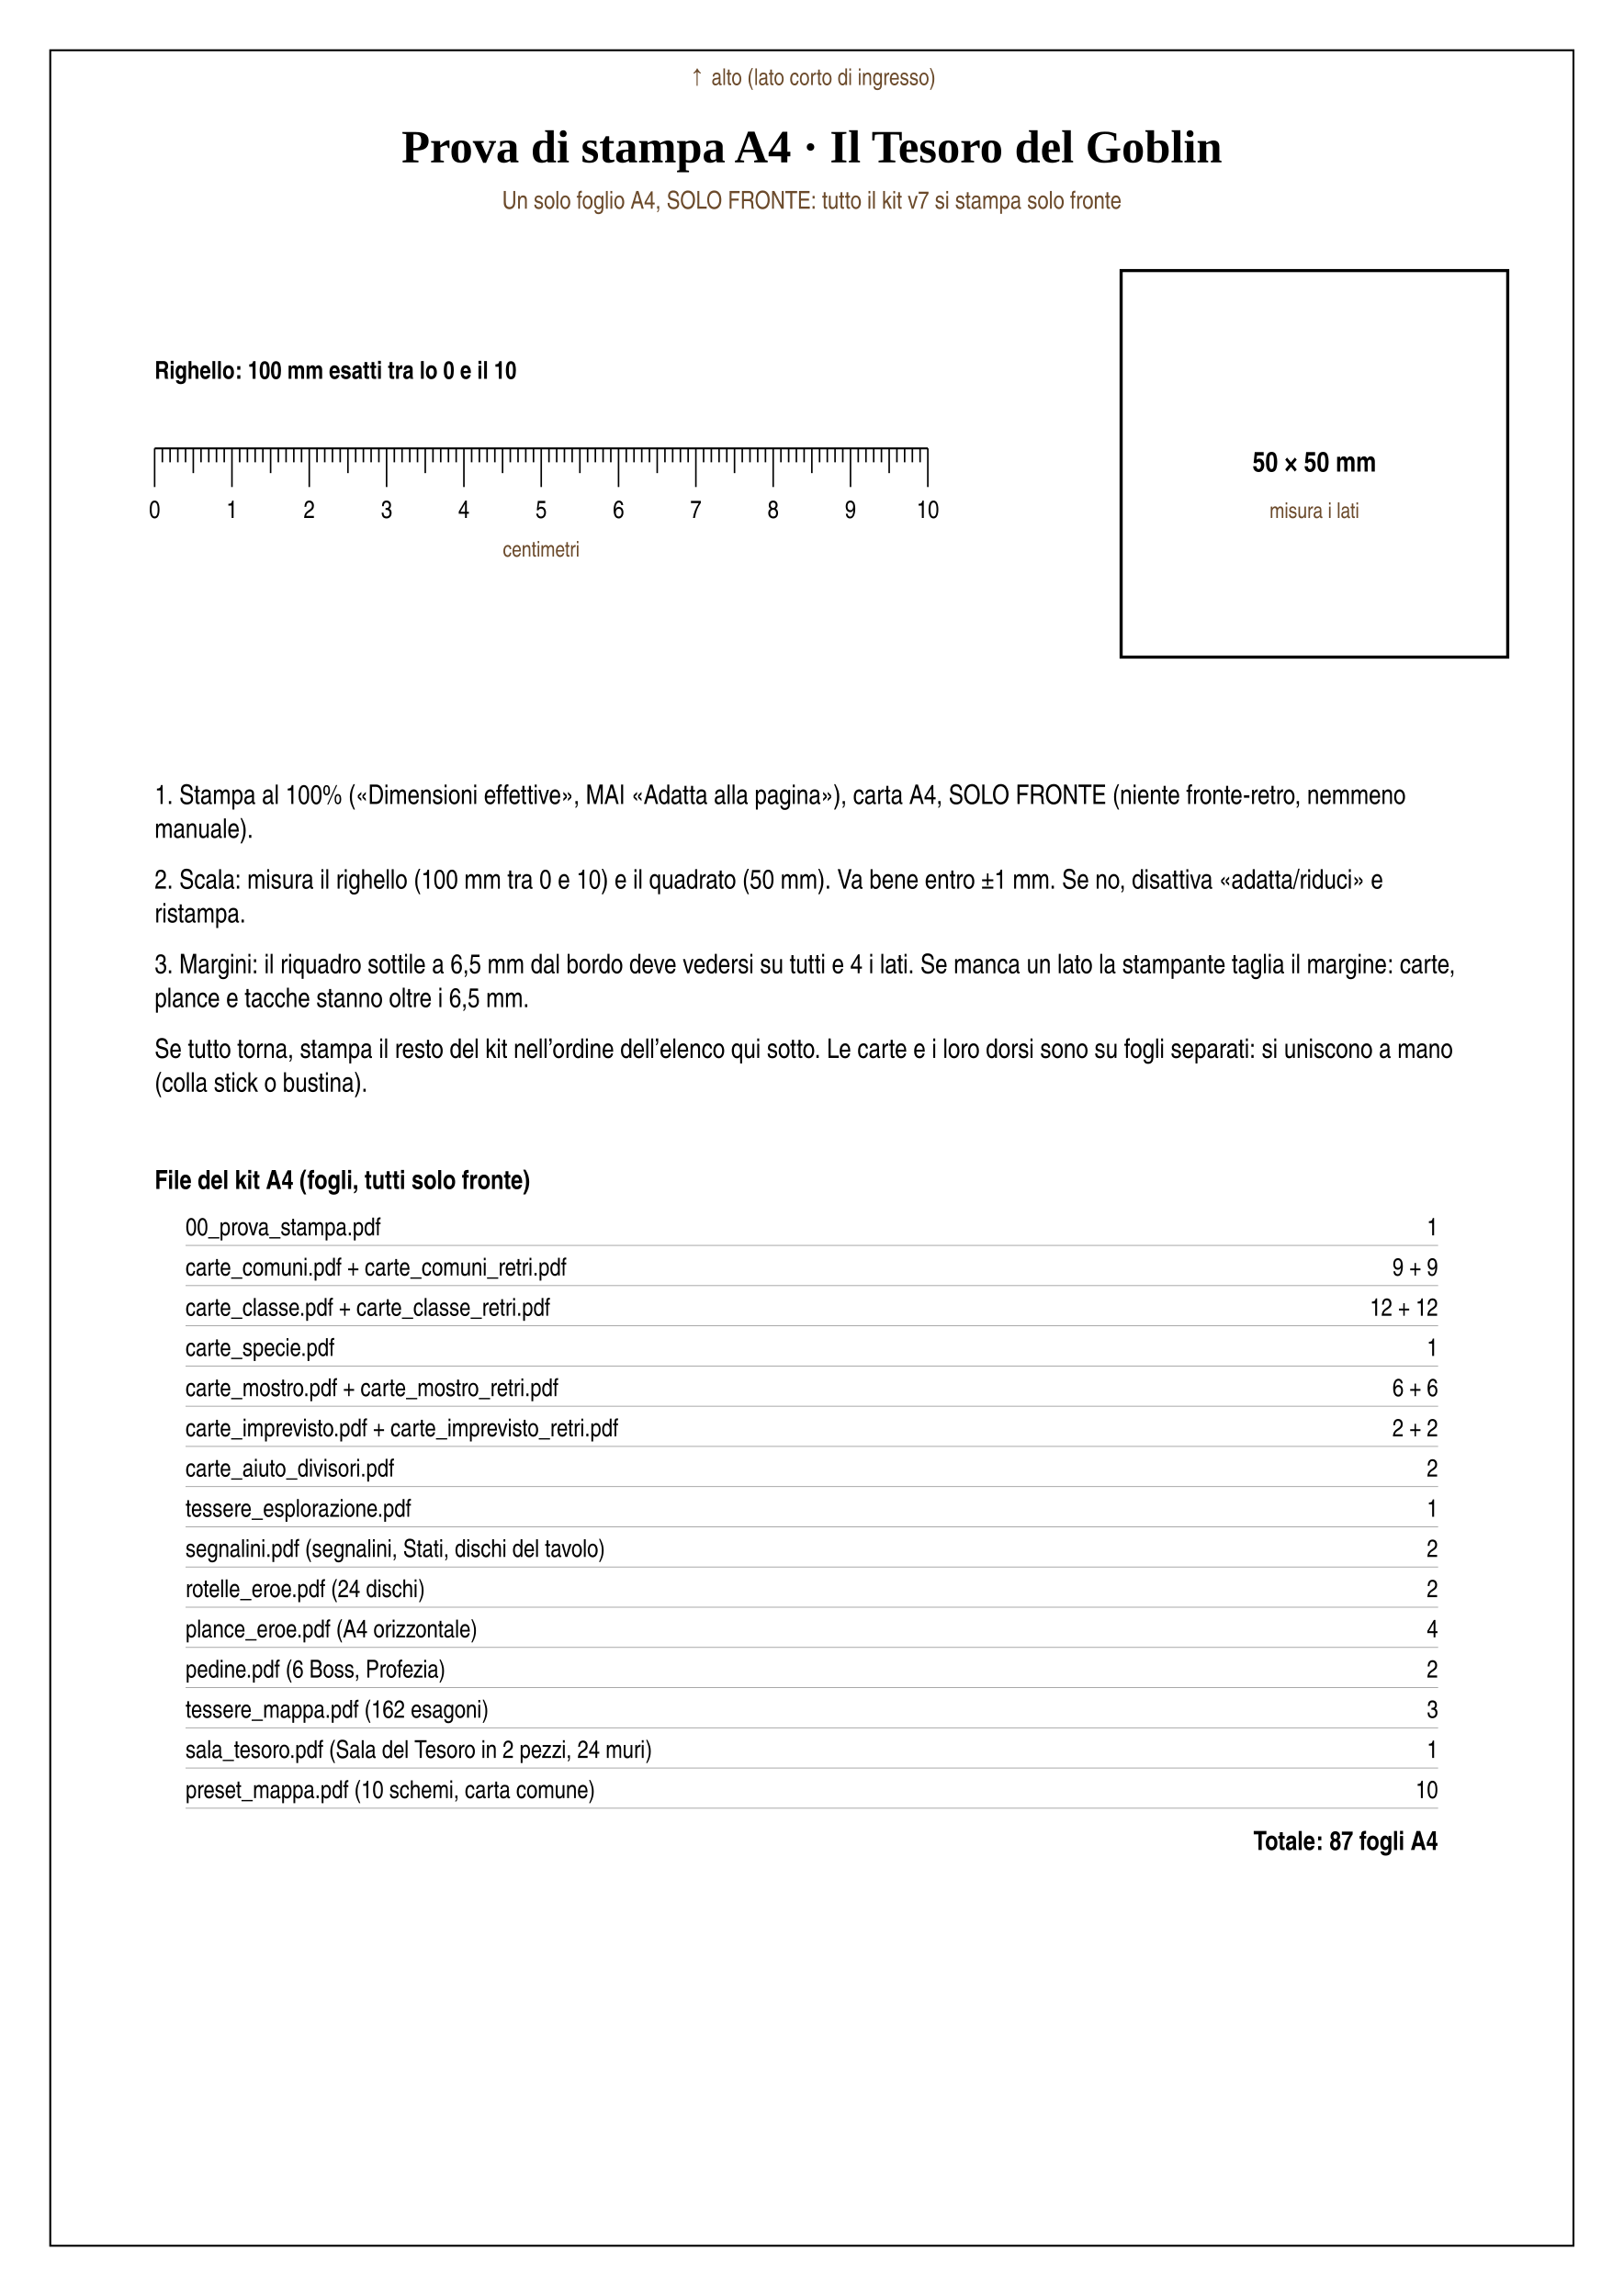
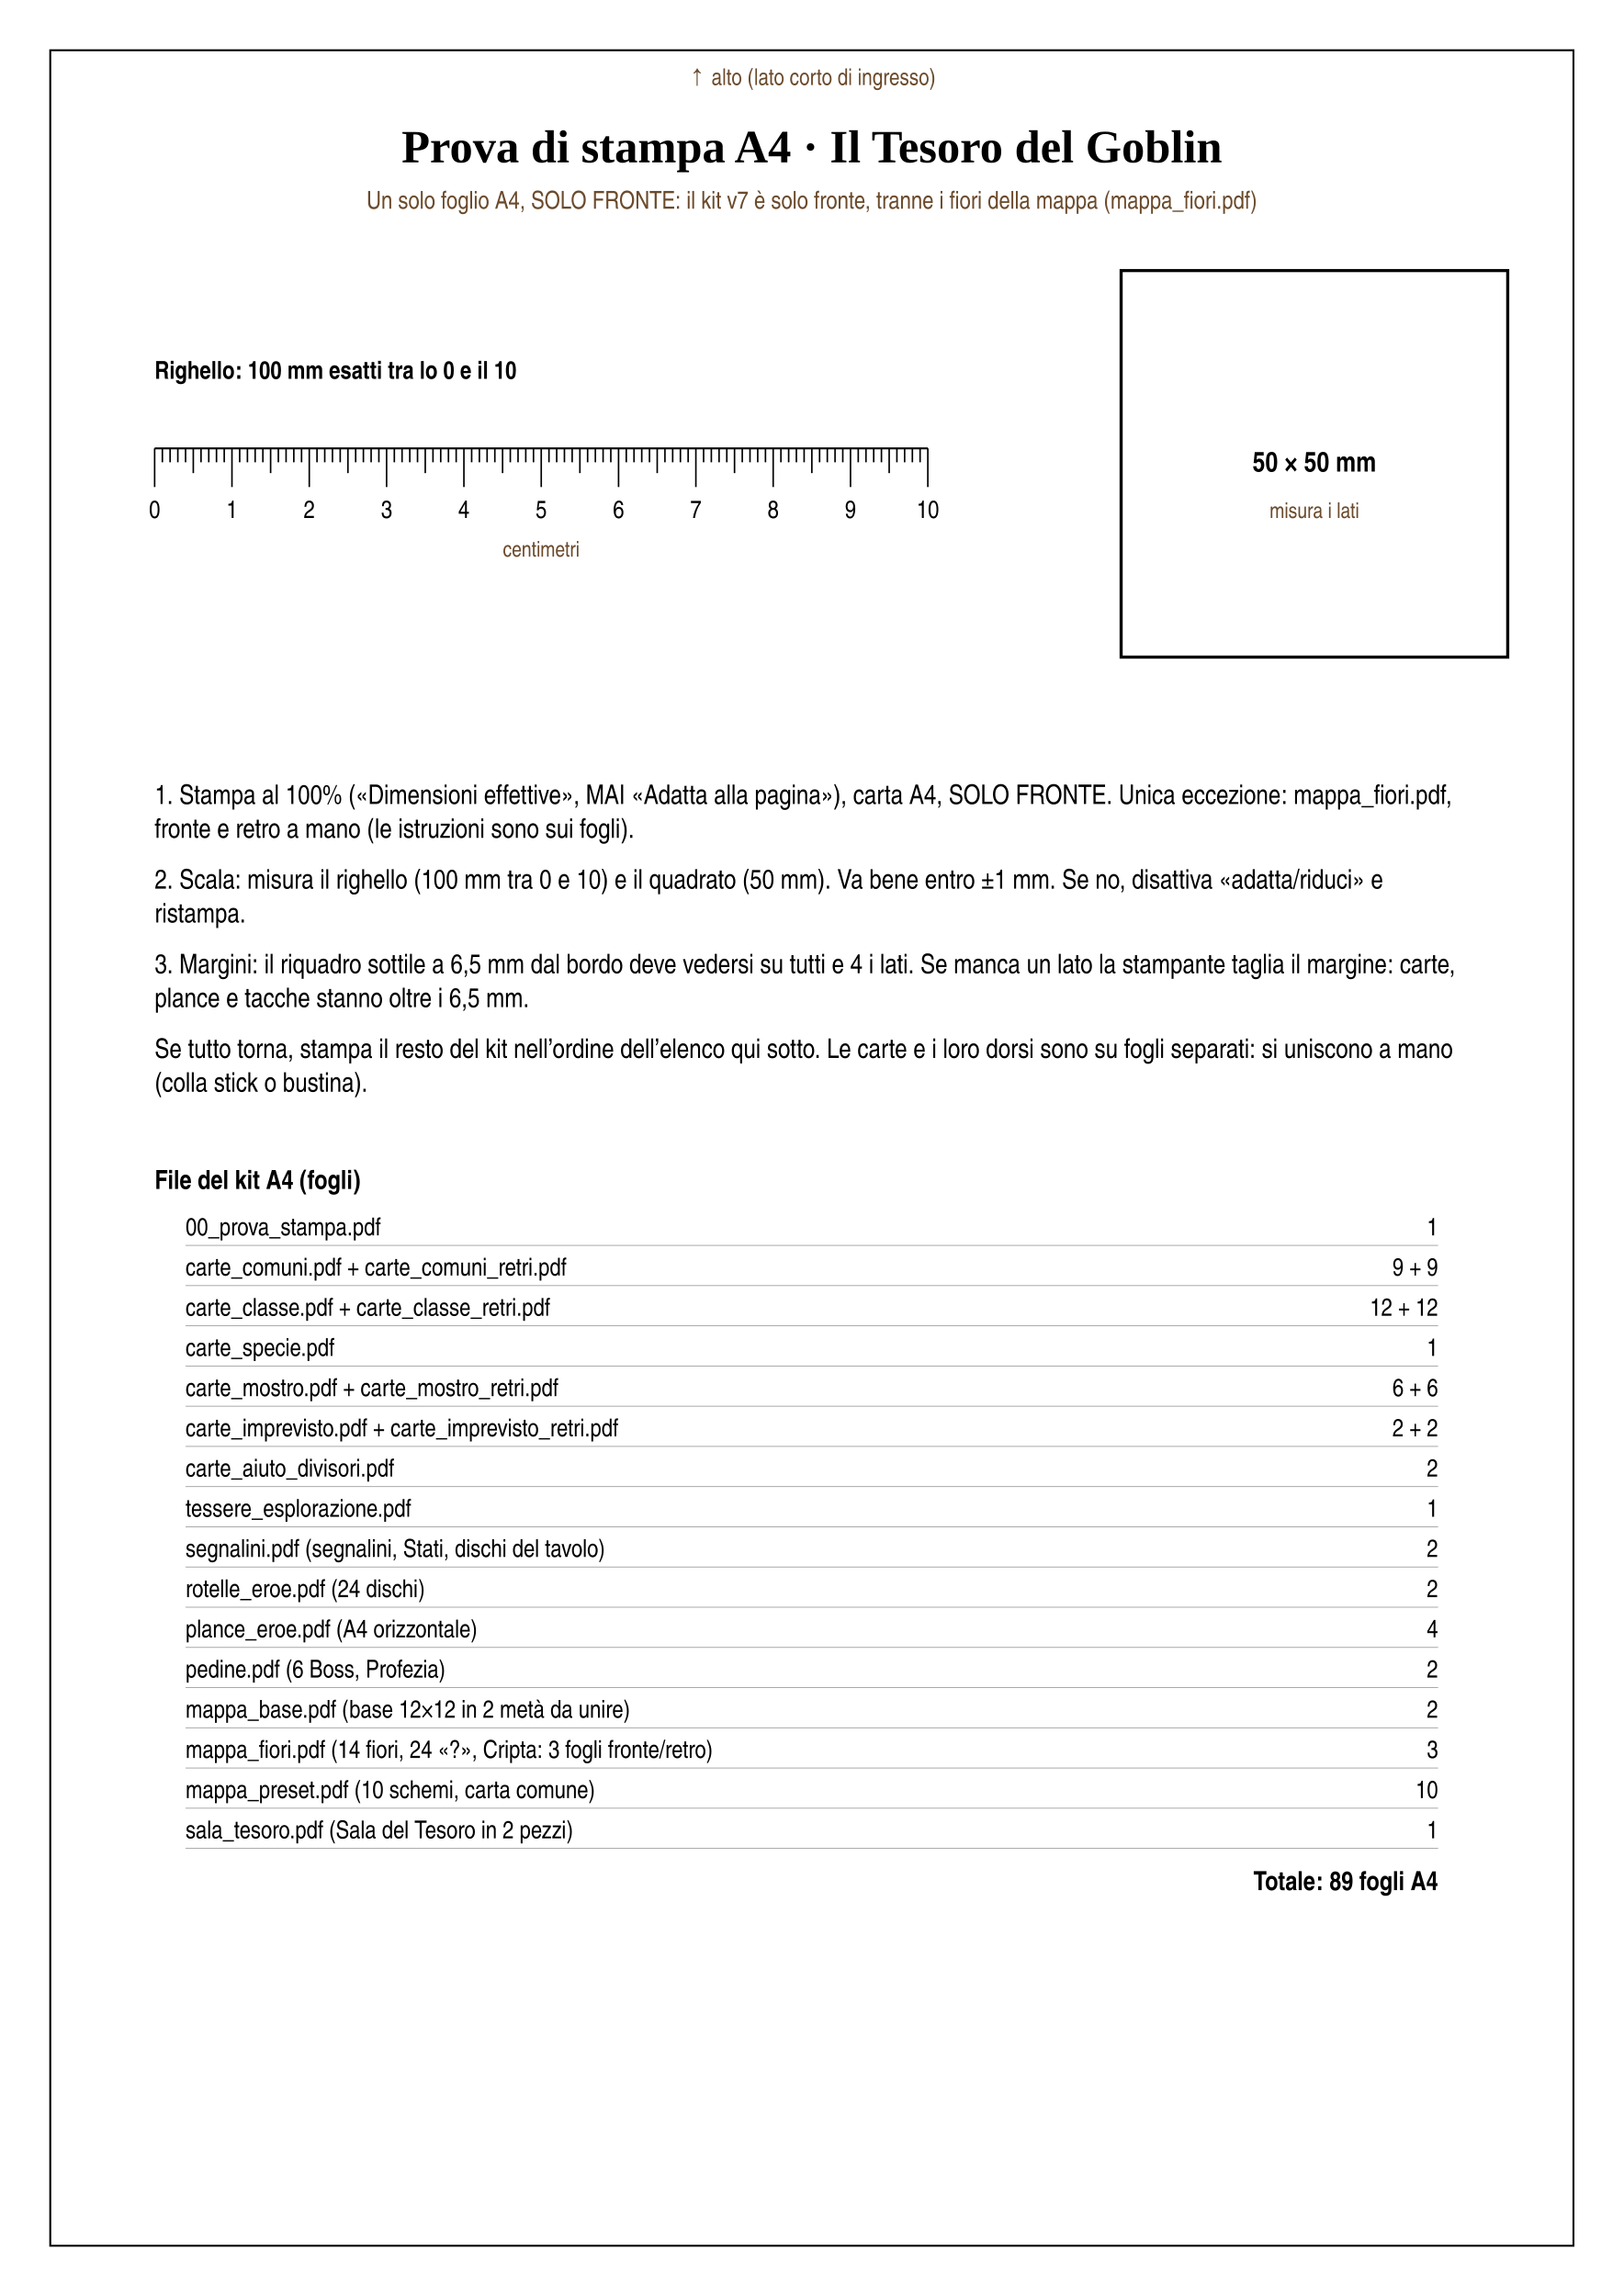
<svg xmlns="http://www.w3.org/2000/svg" width="210mm" height="297mm" viewBox="0 0 210 297" font-family="Liberation Sans Narrow">
  <rect x="6.5" y="6.5" width="197.0" height="284.0" fill="none" stroke="#000000" stroke-width="0.25" />
  <text x="105.00" y="11.00" font-family="Liberation Sans Narrow" font-size="3.00" fill="#6b4a2b" text-anchor="middle">↑ alto (lato corto di ingresso)</text>
  <text x="105.00" y="21.00" font-family="Liberation Serif" font-size="6.00" fill="#000000" text-anchor="middle" font-weight="bold">Prova di stampa A4 · Il Tesoro del Goblin</text>
-   <text x="105.00" y="27.00" font-family="Liberation Sans Narrow" font-size="3.20" fill="#6b4a2b" text-anchor="middle">Un solo foglio A4, SOLO FRONTE: tutto il kit v7 si stampa solo fronte</text>
+   <text x="105.00" y="27.00" font-family="Liberation Sans Narrow" font-size="3.20" fill="#6b4a2b" text-anchor="middle">Un solo foglio A4, SOLO FRONTE: il kit v7 è solo fronte, tranne i fiori della mappa (mappa_fiori.pdf)</text>
  <text x="20.00" y="49.00" font-family="Liberation Sans Narrow" font-size="3.20" fill="#000000" text-anchor="start" font-weight="bold">Righello: 100 mm esatti tra lo 0 e il 10</text>
  <line x1="20.00" y1="58.00" x2="120.00" y2="58.00" stroke="#000000" stroke-width="0.25" />
  <line x1="20.00" y1="58.00" x2="20.00" y2="63.00" stroke="#000000" stroke-width="0.2" />
  <text x="20.00" y="67.00" font-family="Liberation Sans Narrow" font-size="3.20" fill="#000000" text-anchor="middle">0</text>
  <line x1="21.00" y1="58.00" x2="21.00" y2="59.80" stroke="#000000" stroke-width="0.2" />
  <line x1="22.00" y1="58.00" x2="22.00" y2="59.80" stroke="#000000" stroke-width="0.2" />
  <line x1="23.00" y1="58.00" x2="23.00" y2="59.80" stroke="#000000" stroke-width="0.2" />
  <line x1="24.00" y1="58.00" x2="24.00" y2="59.80" stroke="#000000" stroke-width="0.2" />
  <line x1="25.00" y1="58.00" x2="25.00" y2="61.20" stroke="#000000" stroke-width="0.2" />
  <line x1="26.00" y1="58.00" x2="26.00" y2="59.80" stroke="#000000" stroke-width="0.2" />
  <line x1="27.00" y1="58.00" x2="27.00" y2="59.80" stroke="#000000" stroke-width="0.2" />
  <line x1="28.00" y1="58.00" x2="28.00" y2="59.80" stroke="#000000" stroke-width="0.2" />
  <line x1="29.00" y1="58.00" x2="29.00" y2="59.80" stroke="#000000" stroke-width="0.2" />
  <line x1="30.00" y1="58.00" x2="30.00" y2="63.00" stroke="#000000" stroke-width="0.2" />
  <text x="30.00" y="67.00" font-family="Liberation Sans Narrow" font-size="3.20" fill="#000000" text-anchor="middle">1</text>
  <line x1="31.00" y1="58.00" x2="31.00" y2="59.80" stroke="#000000" stroke-width="0.2" />
  <line x1="32.00" y1="58.00" x2="32.00" y2="59.80" stroke="#000000" stroke-width="0.2" />
  <line x1="33.00" y1="58.00" x2="33.00" y2="59.80" stroke="#000000" stroke-width="0.2" />
  <line x1="34.00" y1="58.00" x2="34.00" y2="59.80" stroke="#000000" stroke-width="0.2" />
  <line x1="35.00" y1="58.00" x2="35.00" y2="61.20" stroke="#000000" stroke-width="0.2" />
  <line x1="36.00" y1="58.00" x2="36.00" y2="59.80" stroke="#000000" stroke-width="0.2" />
  <line x1="37.00" y1="58.00" x2="37.00" y2="59.80" stroke="#000000" stroke-width="0.2" />
  <line x1="38.00" y1="58.00" x2="38.00" y2="59.80" stroke="#000000" stroke-width="0.2" />
  <line x1="39.00" y1="58.00" x2="39.00" y2="59.80" stroke="#000000" stroke-width="0.2" />
  <line x1="40.00" y1="58.00" x2="40.00" y2="63.00" stroke="#000000" stroke-width="0.2" />
  <text x="40.00" y="67.00" font-family="Liberation Sans Narrow" font-size="3.20" fill="#000000" text-anchor="middle">2</text>
  <line x1="41.00" y1="58.00" x2="41.00" y2="59.80" stroke="#000000" stroke-width="0.2" />
  <line x1="42.00" y1="58.00" x2="42.00" y2="59.80" stroke="#000000" stroke-width="0.2" />
  <line x1="43.00" y1="58.00" x2="43.00" y2="59.80" stroke="#000000" stroke-width="0.2" />
  <line x1="44.00" y1="58.00" x2="44.00" y2="59.80" stroke="#000000" stroke-width="0.2" />
  <line x1="45.00" y1="58.00" x2="45.00" y2="61.20" stroke="#000000" stroke-width="0.2" />
  <line x1="46.00" y1="58.00" x2="46.00" y2="59.80" stroke="#000000" stroke-width="0.2" />
  <line x1="47.00" y1="58.00" x2="47.00" y2="59.80" stroke="#000000" stroke-width="0.2" />
  <line x1="48.00" y1="58.00" x2="48.00" y2="59.80" stroke="#000000" stroke-width="0.2" />
  <line x1="49.00" y1="58.00" x2="49.00" y2="59.80" stroke="#000000" stroke-width="0.2" />
  <line x1="50.00" y1="58.00" x2="50.00" y2="63.00" stroke="#000000" stroke-width="0.2" />
  <text x="50.00" y="67.00" font-family="Liberation Sans Narrow" font-size="3.20" fill="#000000" text-anchor="middle">3</text>
  <line x1="51.00" y1="58.00" x2="51.00" y2="59.80" stroke="#000000" stroke-width="0.2" />
  <line x1="52.00" y1="58.00" x2="52.00" y2="59.80" stroke="#000000" stroke-width="0.2" />
  <line x1="53.00" y1="58.00" x2="53.00" y2="59.80" stroke="#000000" stroke-width="0.2" />
  <line x1="54.00" y1="58.00" x2="54.00" y2="59.80" stroke="#000000" stroke-width="0.2" />
  <line x1="55.00" y1="58.00" x2="55.00" y2="61.20" stroke="#000000" stroke-width="0.2" />
  <line x1="56.00" y1="58.00" x2="56.00" y2="59.80" stroke="#000000" stroke-width="0.2" />
  <line x1="57.00" y1="58.00" x2="57.00" y2="59.80" stroke="#000000" stroke-width="0.2" />
  <line x1="58.00" y1="58.00" x2="58.00" y2="59.80" stroke="#000000" stroke-width="0.2" />
  <line x1="59.00" y1="58.00" x2="59.00" y2="59.80" stroke="#000000" stroke-width="0.2" />
  <line x1="60.00" y1="58.00" x2="60.00" y2="63.00" stroke="#000000" stroke-width="0.2" />
  <text x="60.00" y="67.00" font-family="Liberation Sans Narrow" font-size="3.20" fill="#000000" text-anchor="middle">4</text>
  <line x1="61.00" y1="58.00" x2="61.00" y2="59.80" stroke="#000000" stroke-width="0.2" />
  <line x1="62.00" y1="58.00" x2="62.00" y2="59.80" stroke="#000000" stroke-width="0.2" />
  <line x1="63.00" y1="58.00" x2="63.00" y2="59.80" stroke="#000000" stroke-width="0.2" />
  <line x1="64.00" y1="58.00" x2="64.00" y2="59.80" stroke="#000000" stroke-width="0.2" />
  <line x1="65.00" y1="58.00" x2="65.00" y2="61.20" stroke="#000000" stroke-width="0.2" />
  <line x1="66.00" y1="58.00" x2="66.00" y2="59.80" stroke="#000000" stroke-width="0.2" />
  <line x1="67.00" y1="58.00" x2="67.00" y2="59.80" stroke="#000000" stroke-width="0.2" />
  <line x1="68.00" y1="58.00" x2="68.00" y2="59.80" stroke="#000000" stroke-width="0.2" />
  <line x1="69.00" y1="58.00" x2="69.00" y2="59.80" stroke="#000000" stroke-width="0.2" />
  <line x1="70.00" y1="58.00" x2="70.00" y2="63.00" stroke="#000000" stroke-width="0.2" />
  <text x="70.00" y="67.00" font-family="Liberation Sans Narrow" font-size="3.20" fill="#000000" text-anchor="middle">5</text>
  <line x1="71.00" y1="58.00" x2="71.00" y2="59.80" stroke="#000000" stroke-width="0.2" />
  <line x1="72.00" y1="58.00" x2="72.00" y2="59.80" stroke="#000000" stroke-width="0.2" />
  <line x1="73.00" y1="58.00" x2="73.00" y2="59.80" stroke="#000000" stroke-width="0.2" />
  <line x1="74.00" y1="58.00" x2="74.00" y2="59.80" stroke="#000000" stroke-width="0.2" />
  <line x1="75.00" y1="58.00" x2="75.00" y2="61.20" stroke="#000000" stroke-width="0.2" />
  <line x1="76.00" y1="58.00" x2="76.00" y2="59.80" stroke="#000000" stroke-width="0.2" />
  <line x1="77.00" y1="58.00" x2="77.00" y2="59.80" stroke="#000000" stroke-width="0.2" />
  <line x1="78.00" y1="58.00" x2="78.00" y2="59.80" stroke="#000000" stroke-width="0.2" />
  <line x1="79.00" y1="58.00" x2="79.00" y2="59.80" stroke="#000000" stroke-width="0.2" />
  <line x1="80.00" y1="58.00" x2="80.00" y2="63.00" stroke="#000000" stroke-width="0.2" />
  <text x="80.00" y="67.00" font-family="Liberation Sans Narrow" font-size="3.20" fill="#000000" text-anchor="middle">6</text>
  <line x1="81.00" y1="58.00" x2="81.00" y2="59.80" stroke="#000000" stroke-width="0.2" />
  <line x1="82.00" y1="58.00" x2="82.00" y2="59.80" stroke="#000000" stroke-width="0.2" />
  <line x1="83.00" y1="58.00" x2="83.00" y2="59.80" stroke="#000000" stroke-width="0.2" />
  <line x1="84.00" y1="58.00" x2="84.00" y2="59.80" stroke="#000000" stroke-width="0.2" />
  <line x1="85.00" y1="58.00" x2="85.00" y2="61.20" stroke="#000000" stroke-width="0.2" />
  <line x1="86.00" y1="58.00" x2="86.00" y2="59.80" stroke="#000000" stroke-width="0.2" />
  <line x1="87.00" y1="58.00" x2="87.00" y2="59.80" stroke="#000000" stroke-width="0.2" />
  <line x1="88.00" y1="58.00" x2="88.00" y2="59.80" stroke="#000000" stroke-width="0.2" />
  <line x1="89.00" y1="58.00" x2="89.00" y2="59.80" stroke="#000000" stroke-width="0.2" />
  <line x1="90.00" y1="58.00" x2="90.00" y2="63.00" stroke="#000000" stroke-width="0.2" />
  <text x="90.00" y="67.00" font-family="Liberation Sans Narrow" font-size="3.20" fill="#000000" text-anchor="middle">7</text>
  <line x1="91.00" y1="58.00" x2="91.00" y2="59.80" stroke="#000000" stroke-width="0.2" />
  <line x1="92.00" y1="58.00" x2="92.00" y2="59.80" stroke="#000000" stroke-width="0.2" />
  <line x1="93.00" y1="58.00" x2="93.00" y2="59.80" stroke="#000000" stroke-width="0.2" />
  <line x1="94.00" y1="58.00" x2="94.00" y2="59.80" stroke="#000000" stroke-width="0.2" />
  <line x1="95.00" y1="58.00" x2="95.00" y2="61.20" stroke="#000000" stroke-width="0.2" />
  <line x1="96.00" y1="58.00" x2="96.00" y2="59.80" stroke="#000000" stroke-width="0.2" />
  <line x1="97.00" y1="58.00" x2="97.00" y2="59.80" stroke="#000000" stroke-width="0.2" />
  <line x1="98.00" y1="58.00" x2="98.00" y2="59.80" stroke="#000000" stroke-width="0.2" />
  <line x1="99.00" y1="58.00" x2="99.00" y2="59.80" stroke="#000000" stroke-width="0.2" />
  <line x1="100.00" y1="58.00" x2="100.00" y2="63.00" stroke="#000000" stroke-width="0.2" />
  <text x="100.00" y="67.00" font-family="Liberation Sans Narrow" font-size="3.20" fill="#000000" text-anchor="middle">8</text>
  <line x1="101.00" y1="58.00" x2="101.00" y2="59.80" stroke="#000000" stroke-width="0.2" />
  <line x1="102.00" y1="58.00" x2="102.00" y2="59.80" stroke="#000000" stroke-width="0.2" />
  <line x1="103.00" y1="58.00" x2="103.00" y2="59.80" stroke="#000000" stroke-width="0.2" />
  <line x1="104.00" y1="58.00" x2="104.00" y2="59.80" stroke="#000000" stroke-width="0.2" />
  <line x1="105.00" y1="58.00" x2="105.00" y2="61.20" stroke="#000000" stroke-width="0.2" />
  <line x1="106.00" y1="58.00" x2="106.00" y2="59.80" stroke="#000000" stroke-width="0.2" />
  <line x1="107.00" y1="58.00" x2="107.00" y2="59.80" stroke="#000000" stroke-width="0.2" />
  <line x1="108.00" y1="58.00" x2="108.00" y2="59.80" stroke="#000000" stroke-width="0.2" />
  <line x1="109.00" y1="58.00" x2="109.00" y2="59.80" stroke="#000000" stroke-width="0.2" />
  <line x1="110.00" y1="58.00" x2="110.00" y2="63.00" stroke="#000000" stroke-width="0.2" />
  <text x="110.00" y="67.00" font-family="Liberation Sans Narrow" font-size="3.20" fill="#000000" text-anchor="middle">9</text>
  <line x1="111.00" y1="58.00" x2="111.00" y2="59.80" stroke="#000000" stroke-width="0.2" />
  <line x1="112.00" y1="58.00" x2="112.00" y2="59.80" stroke="#000000" stroke-width="0.2" />
  <line x1="113.00" y1="58.00" x2="113.00" y2="59.80" stroke="#000000" stroke-width="0.2" />
  <line x1="114.00" y1="58.00" x2="114.00" y2="59.80" stroke="#000000" stroke-width="0.2" />
  <line x1="115.00" y1="58.00" x2="115.00" y2="61.20" stroke="#000000" stroke-width="0.2" />
  <line x1="116.00" y1="58.00" x2="116.00" y2="59.80" stroke="#000000" stroke-width="0.2" />
  <line x1="117.00" y1="58.00" x2="117.00" y2="59.80" stroke="#000000" stroke-width="0.2" />
  <line x1="118.00" y1="58.00" x2="118.00" y2="59.80" stroke="#000000" stroke-width="0.2" />
  <line x1="119.00" y1="58.00" x2="119.00" y2="59.80" stroke="#000000" stroke-width="0.2" />
  <line x1="120.00" y1="58.00" x2="120.00" y2="63.00" stroke="#000000" stroke-width="0.2" />
  <text x="120.00" y="67.00" font-family="Liberation Sans Narrow" font-size="3.20" fill="#000000" text-anchor="middle">10</text>
  <text x="70.00" y="72.00" font-family="Liberation Sans Narrow" font-size="2.80" fill="#6b4a2b" text-anchor="middle">centimetri</text>
  <rect x="145" y="35" width="50" height="50" fill="none" stroke="#000000" stroke-width="0.4" />
  <text x="170.00" y="61.00" font-family="Liberation Sans Narrow" font-size="3.60" fill="#000000" text-anchor="middle" font-weight="bold">50 × 50 mm</text>
  <text x="170.00" y="67.00" font-family="Liberation Sans Narrow" font-size="2.80" fill="#6b4a2b" text-anchor="middle">misura i lati</text>
-   <text x="20.00" y="104.00" font-family="Liberation Sans Narrow" font-size="3.50" fill="#000000" text-anchor="start">1. Stampa al 100% («Dimensioni effettive», MAI «Adatta alla pagina»), carta A4, SOLO FRONTE (niente fronte-retro, nemmeno</text>
-   <text x="20.00" y="108.38" font-family="Liberation Sans Narrow" font-size="3.50" fill="#000000" text-anchor="start">manuale).</text>
+   <text x="20.00" y="104.00" font-family="Liberation Sans Narrow" font-size="3.50" fill="#000000" text-anchor="start">1. Stampa al 100% («Dimensioni effettive», MAI «Adatta alla pagina»), carta A4, SOLO FRONTE. Unica eccezione: mappa_fiori.pdf,</text>
+   <text x="20.00" y="108.38" font-family="Liberation Sans Narrow" font-size="3.50" fill="#000000" text-anchor="start">fronte e retro a mano (le istruzioni sono sui fogli).</text>
  <text x="20.00" y="114.95" font-family="Liberation Sans Narrow" font-size="3.50" fill="#000000" text-anchor="start">2. Scala: misura il righello (100 mm tra 0 e 10) e il quadrato (50 mm). Va bene entro ±1 mm. Se no, disattiva «adatta/riduci» e</text>
  <text x="20.00" y="119.33" font-family="Liberation Sans Narrow" font-size="3.50" fill="#000000" text-anchor="start">ristampa.</text>
  <text x="20.00" y="125.90" font-family="Liberation Sans Narrow" font-size="3.50" fill="#000000" text-anchor="start">3. Margini: il riquadro sottile a 6,5 mm dal bordo deve vedersi su tutti e 4 i lati. Se manca un lato la stampante taglia il margine: carte,</text>
  <text x="20.00" y="130.28" font-family="Liberation Sans Narrow" font-size="3.50" fill="#000000" text-anchor="start">plance e tacche stanno oltre i 6,5 mm.</text>
  <text x="20.00" y="136.85" font-family="Liberation Sans Narrow" font-size="3.50" fill="#000000" text-anchor="start">Se tutto torna, stampa il resto del kit nell’ordine dell’elenco qui sotto. Le carte e i loro dorsi sono su fogli separati: si uniscono a mano</text>
  <text x="20.00" y="141.22" font-family="Liberation Sans Narrow" font-size="3.50" fill="#000000" text-anchor="start">(colla stick o bustina).</text>
-   <text x="20.00" y="153.80" font-family="Liberation Sans Narrow" font-size="3.40" fill="#000000" text-anchor="start" font-weight="bold">File del kit A4 (fogli, tutti solo fronte)</text>
+   <text x="20.00" y="153.80" font-family="Liberation Sans Narrow" font-size="3.40" fill="#000000" text-anchor="start" font-weight="bold">File del kit A4 (fogli)</text>
  <text x="24.00" y="159.80" font-family="Liberation Sans Narrow" font-size="3.20" fill="#000000" text-anchor="start">00_prova_stampa.pdf</text>
  <text x="186.00" y="159.80" font-family="Liberation Sans Narrow" font-size="3.20" fill="#000000" text-anchor="end">1</text>
  <line x1="24.00" y1="161.10" x2="186.00" y2="161.10" stroke="#999999" stroke-width="0.1" />
  <text x="24.00" y="165.00" font-family="Liberation Sans Narrow" font-size="3.20" fill="#000000" text-anchor="start">carte_comuni.pdf + carte_comuni_retri.pdf</text>
  <text x="186.00" y="165.00" font-family="Liberation Sans Narrow" font-size="3.20" fill="#000000" text-anchor="end">9 + 9</text>
  <line x1="24.00" y1="166.30" x2="186.00" y2="166.30" stroke="#999999" stroke-width="0.1" />
  <text x="24.00" y="170.20" font-family="Liberation Sans Narrow" font-size="3.20" fill="#000000" text-anchor="start">carte_classe.pdf + carte_classe_retri.pdf</text>
  <text x="186.00" y="170.20" font-family="Liberation Sans Narrow" font-size="3.20" fill="#000000" text-anchor="end">12 + 12</text>
  <line x1="24.00" y1="171.50" x2="186.00" y2="171.50" stroke="#999999" stroke-width="0.1" />
  <text x="24.00" y="175.40" font-family="Liberation Sans Narrow" font-size="3.20" fill="#000000" text-anchor="start">carte_specie.pdf</text>
  <text x="186.00" y="175.40" font-family="Liberation Sans Narrow" font-size="3.20" fill="#000000" text-anchor="end">1</text>
  <line x1="24.00" y1="176.70" x2="186.00" y2="176.70" stroke="#999999" stroke-width="0.1" />
  <text x="24.00" y="180.60" font-family="Liberation Sans Narrow" font-size="3.20" fill="#000000" text-anchor="start">carte_mostro.pdf + carte_mostro_retri.pdf</text>
  <text x="186.00" y="180.60" font-family="Liberation Sans Narrow" font-size="3.20" fill="#000000" text-anchor="end">6 + 6</text>
  <line x1="24.00" y1="181.90" x2="186.00" y2="181.90" stroke="#999999" stroke-width="0.1" />
  <text x="24.00" y="185.80" font-family="Liberation Sans Narrow" font-size="3.20" fill="#000000" text-anchor="start">carte_imprevisto.pdf + carte_imprevisto_retri.pdf</text>
  <text x="186.00" y="185.80" font-family="Liberation Sans Narrow" font-size="3.20" fill="#000000" text-anchor="end">2 + 2</text>
  <line x1="24.00" y1="187.10" x2="186.00" y2="187.10" stroke="#999999" stroke-width="0.1" />
  <text x="24.00" y="191.00" font-family="Liberation Sans Narrow" font-size="3.20" fill="#000000" text-anchor="start">carte_aiuto_divisori.pdf</text>
  <text x="186.00" y="191.00" font-family="Liberation Sans Narrow" font-size="3.20" fill="#000000" text-anchor="end">2</text>
  <line x1="24.00" y1="192.30" x2="186.00" y2="192.30" stroke="#999999" stroke-width="0.1" />
  <text x="24.00" y="196.20" font-family="Liberation Sans Narrow" font-size="3.20" fill="#000000" text-anchor="start">tessere_esplorazione.pdf</text>
  <text x="186.00" y="196.20" font-family="Liberation Sans Narrow" font-size="3.20" fill="#000000" text-anchor="end">1</text>
  <line x1="24.00" y1="197.50" x2="186.00" y2="197.50" stroke="#999999" stroke-width="0.1" />
  <text x="24.00" y="201.40" font-family="Liberation Sans Narrow" font-size="3.20" fill="#000000" text-anchor="start">segnalini.pdf (segnalini, Stati, dischi del tavolo)</text>
  <text x="186.00" y="201.40" font-family="Liberation Sans Narrow" font-size="3.20" fill="#000000" text-anchor="end">2</text>
  <line x1="24.00" y1="202.70" x2="186.00" y2="202.70" stroke="#999999" stroke-width="0.1" />
  <text x="24.00" y="206.60" font-family="Liberation Sans Narrow" font-size="3.20" fill="#000000" text-anchor="start">rotelle_eroe.pdf (24 dischi)</text>
  <text x="186.00" y="206.60" font-family="Liberation Sans Narrow" font-size="3.20" fill="#000000" text-anchor="end">2</text>
  <line x1="24.00" y1="207.90" x2="186.00" y2="207.90" stroke="#999999" stroke-width="0.1" />
  <text x="24.00" y="211.80" font-family="Liberation Sans Narrow" font-size="3.20" fill="#000000" text-anchor="start">plance_eroe.pdf (A4 orizzontale)</text>
  <text x="186.00" y="211.80" font-family="Liberation Sans Narrow" font-size="3.20" fill="#000000" text-anchor="end">4</text>
  <line x1="24.00" y1="213.10" x2="186.00" y2="213.10" stroke="#999999" stroke-width="0.1" />
  <text x="24.00" y="217.00" font-family="Liberation Sans Narrow" font-size="3.20" fill="#000000" text-anchor="start">pedine.pdf (6 Boss, Profezia)</text>
  <text x="186.00" y="217.00" font-family="Liberation Sans Narrow" font-size="3.20" fill="#000000" text-anchor="end">2</text>
  <line x1="24.00" y1="218.30" x2="186.00" y2="218.30" stroke="#999999" stroke-width="0.1" />
-   <text x="24.00" y="222.20" font-family="Liberation Sans Narrow" font-size="3.20" fill="#000000" text-anchor="start">tessere_mappa.pdf (162 esagoni)</text>
-   <text x="186.00" y="222.20" font-family="Liberation Sans Narrow" font-size="3.20" fill="#000000" text-anchor="end">3</text>
+   <text x="24.00" y="222.20" font-family="Liberation Sans Narrow" font-size="3.20" fill="#000000" text-anchor="start">mappa_base.pdf (base 12×12 in 2 metà da unire)</text>
+   <text x="186.00" y="222.20" font-family="Liberation Sans Narrow" font-size="3.20" fill="#000000" text-anchor="end">2</text>
  <line x1="24.00" y1="223.50" x2="186.00" y2="223.50" stroke="#999999" stroke-width="0.1" />
-   <text x="24.00" y="227.40" font-family="Liberation Sans Narrow" font-size="3.20" fill="#000000" text-anchor="start">sala_tesoro.pdf (Sala del Tesoro in 2 pezzi, 24 muri)</text>
-   <text x="186.00" y="227.40" font-family="Liberation Sans Narrow" font-size="3.20" fill="#000000" text-anchor="end">1</text>
+   <text x="24.00" y="227.40" font-family="Liberation Sans Narrow" font-size="3.20" fill="#000000" text-anchor="start">mappa_fiori.pdf (14 fiori, 24 «?», Cripta: 3 fogli fronte/retro)</text>
+   <text x="186.00" y="227.40" font-family="Liberation Sans Narrow" font-size="3.20" fill="#000000" text-anchor="end">3</text>
  <line x1="24.00" y1="228.70" x2="186.00" y2="228.70" stroke="#999999" stroke-width="0.1" />
-   <text x="24.00" y="232.60" font-family="Liberation Sans Narrow" font-size="3.20" fill="#000000" text-anchor="start">preset_mappa.pdf (10 schemi, carta comune)</text>
+   <text x="24.00" y="232.60" font-family="Liberation Sans Narrow" font-size="3.20" fill="#000000" text-anchor="start">mappa_preset.pdf (10 schemi, carta comune)</text>
  <text x="186.00" y="232.60" font-family="Liberation Sans Narrow" font-size="3.20" fill="#000000" text-anchor="end">10</text>
  <line x1="24.00" y1="233.90" x2="186.00" y2="233.90" stroke="#999999" stroke-width="0.1" />
-   <text x="186.00" y="239.30" font-family="Liberation Sans Narrow" font-size="3.40" fill="#000000" text-anchor="end" font-weight="bold">Totale: 87 fogli A4</text>
+   <text x="24.00" y="237.80" font-family="Liberation Sans Narrow" font-size="3.20" fill="#000000" text-anchor="start">sala_tesoro.pdf (Sala del Tesoro in 2 pezzi)</text>
+   <text x="186.00" y="237.80" font-family="Liberation Sans Narrow" font-size="3.20" fill="#000000" text-anchor="end">1</text>
+   <line x1="24.00" y1="239.10" x2="186.00" y2="239.10" stroke="#999999" stroke-width="0.1" />
+   <text x="186.00" y="244.50" font-family="Liberation Sans Narrow" font-size="3.40" fill="#000000" text-anchor="end" font-weight="bold">Totale: 89 fogli A4</text>
</svg>
